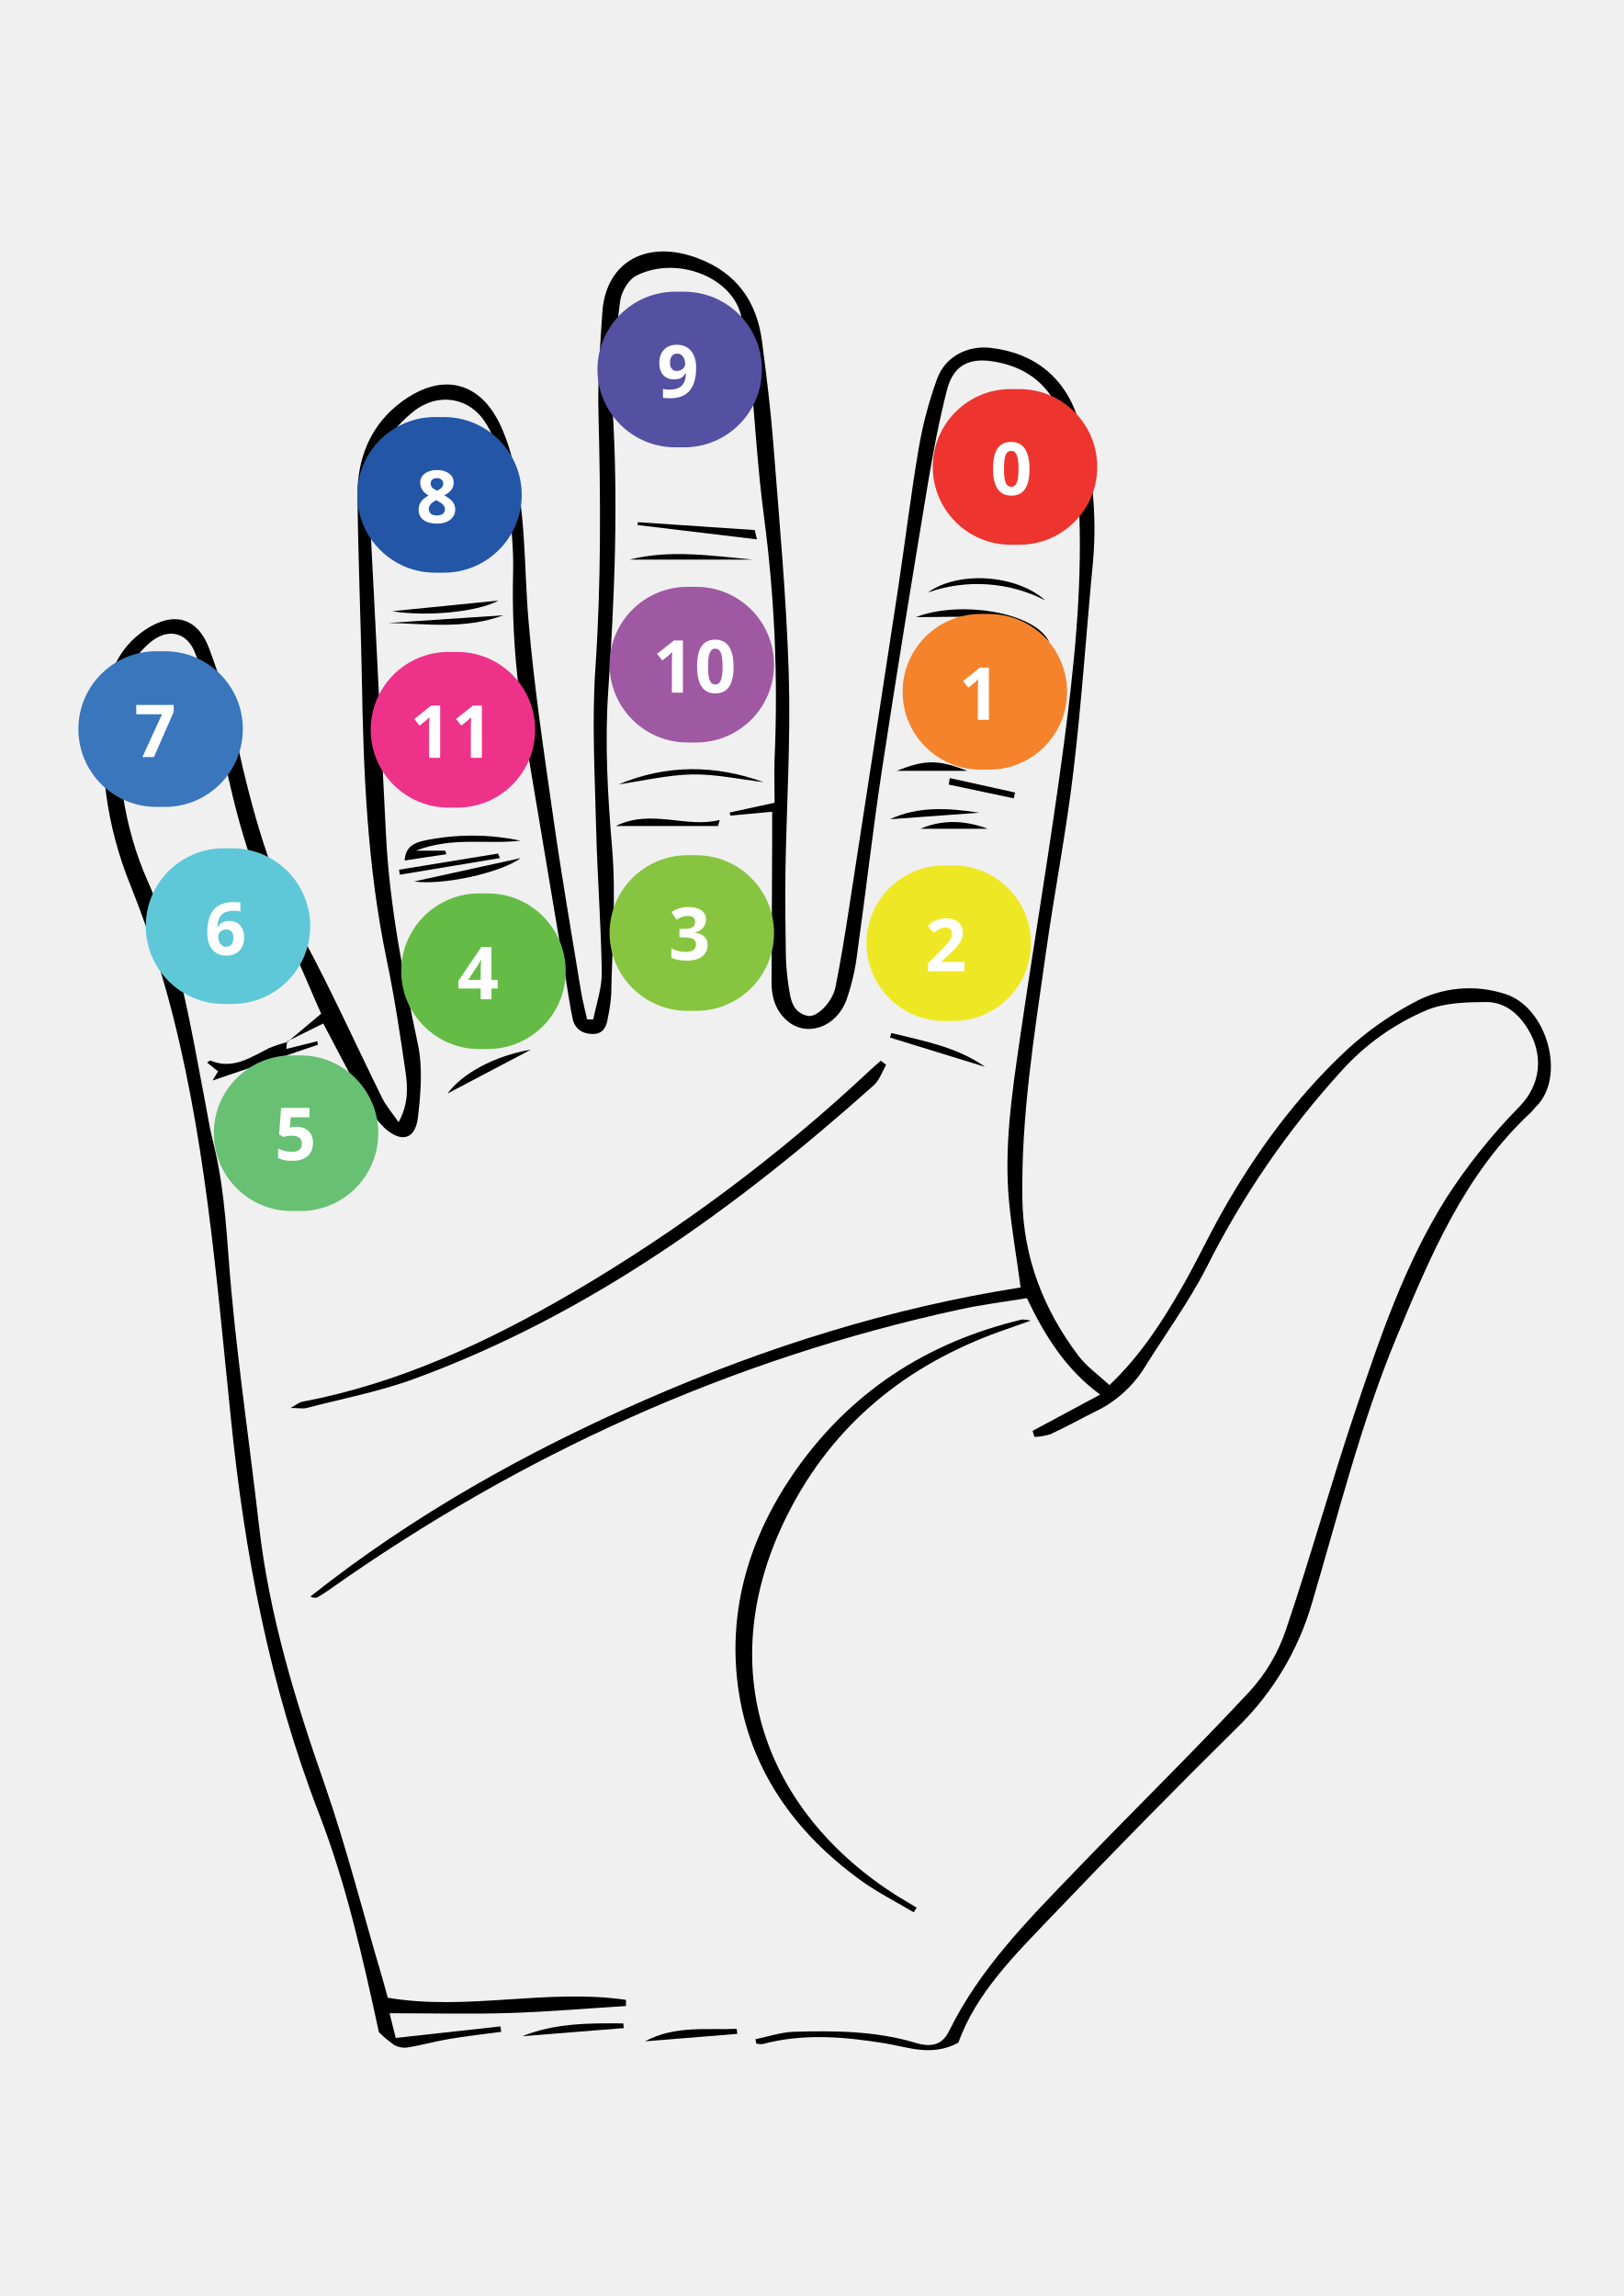
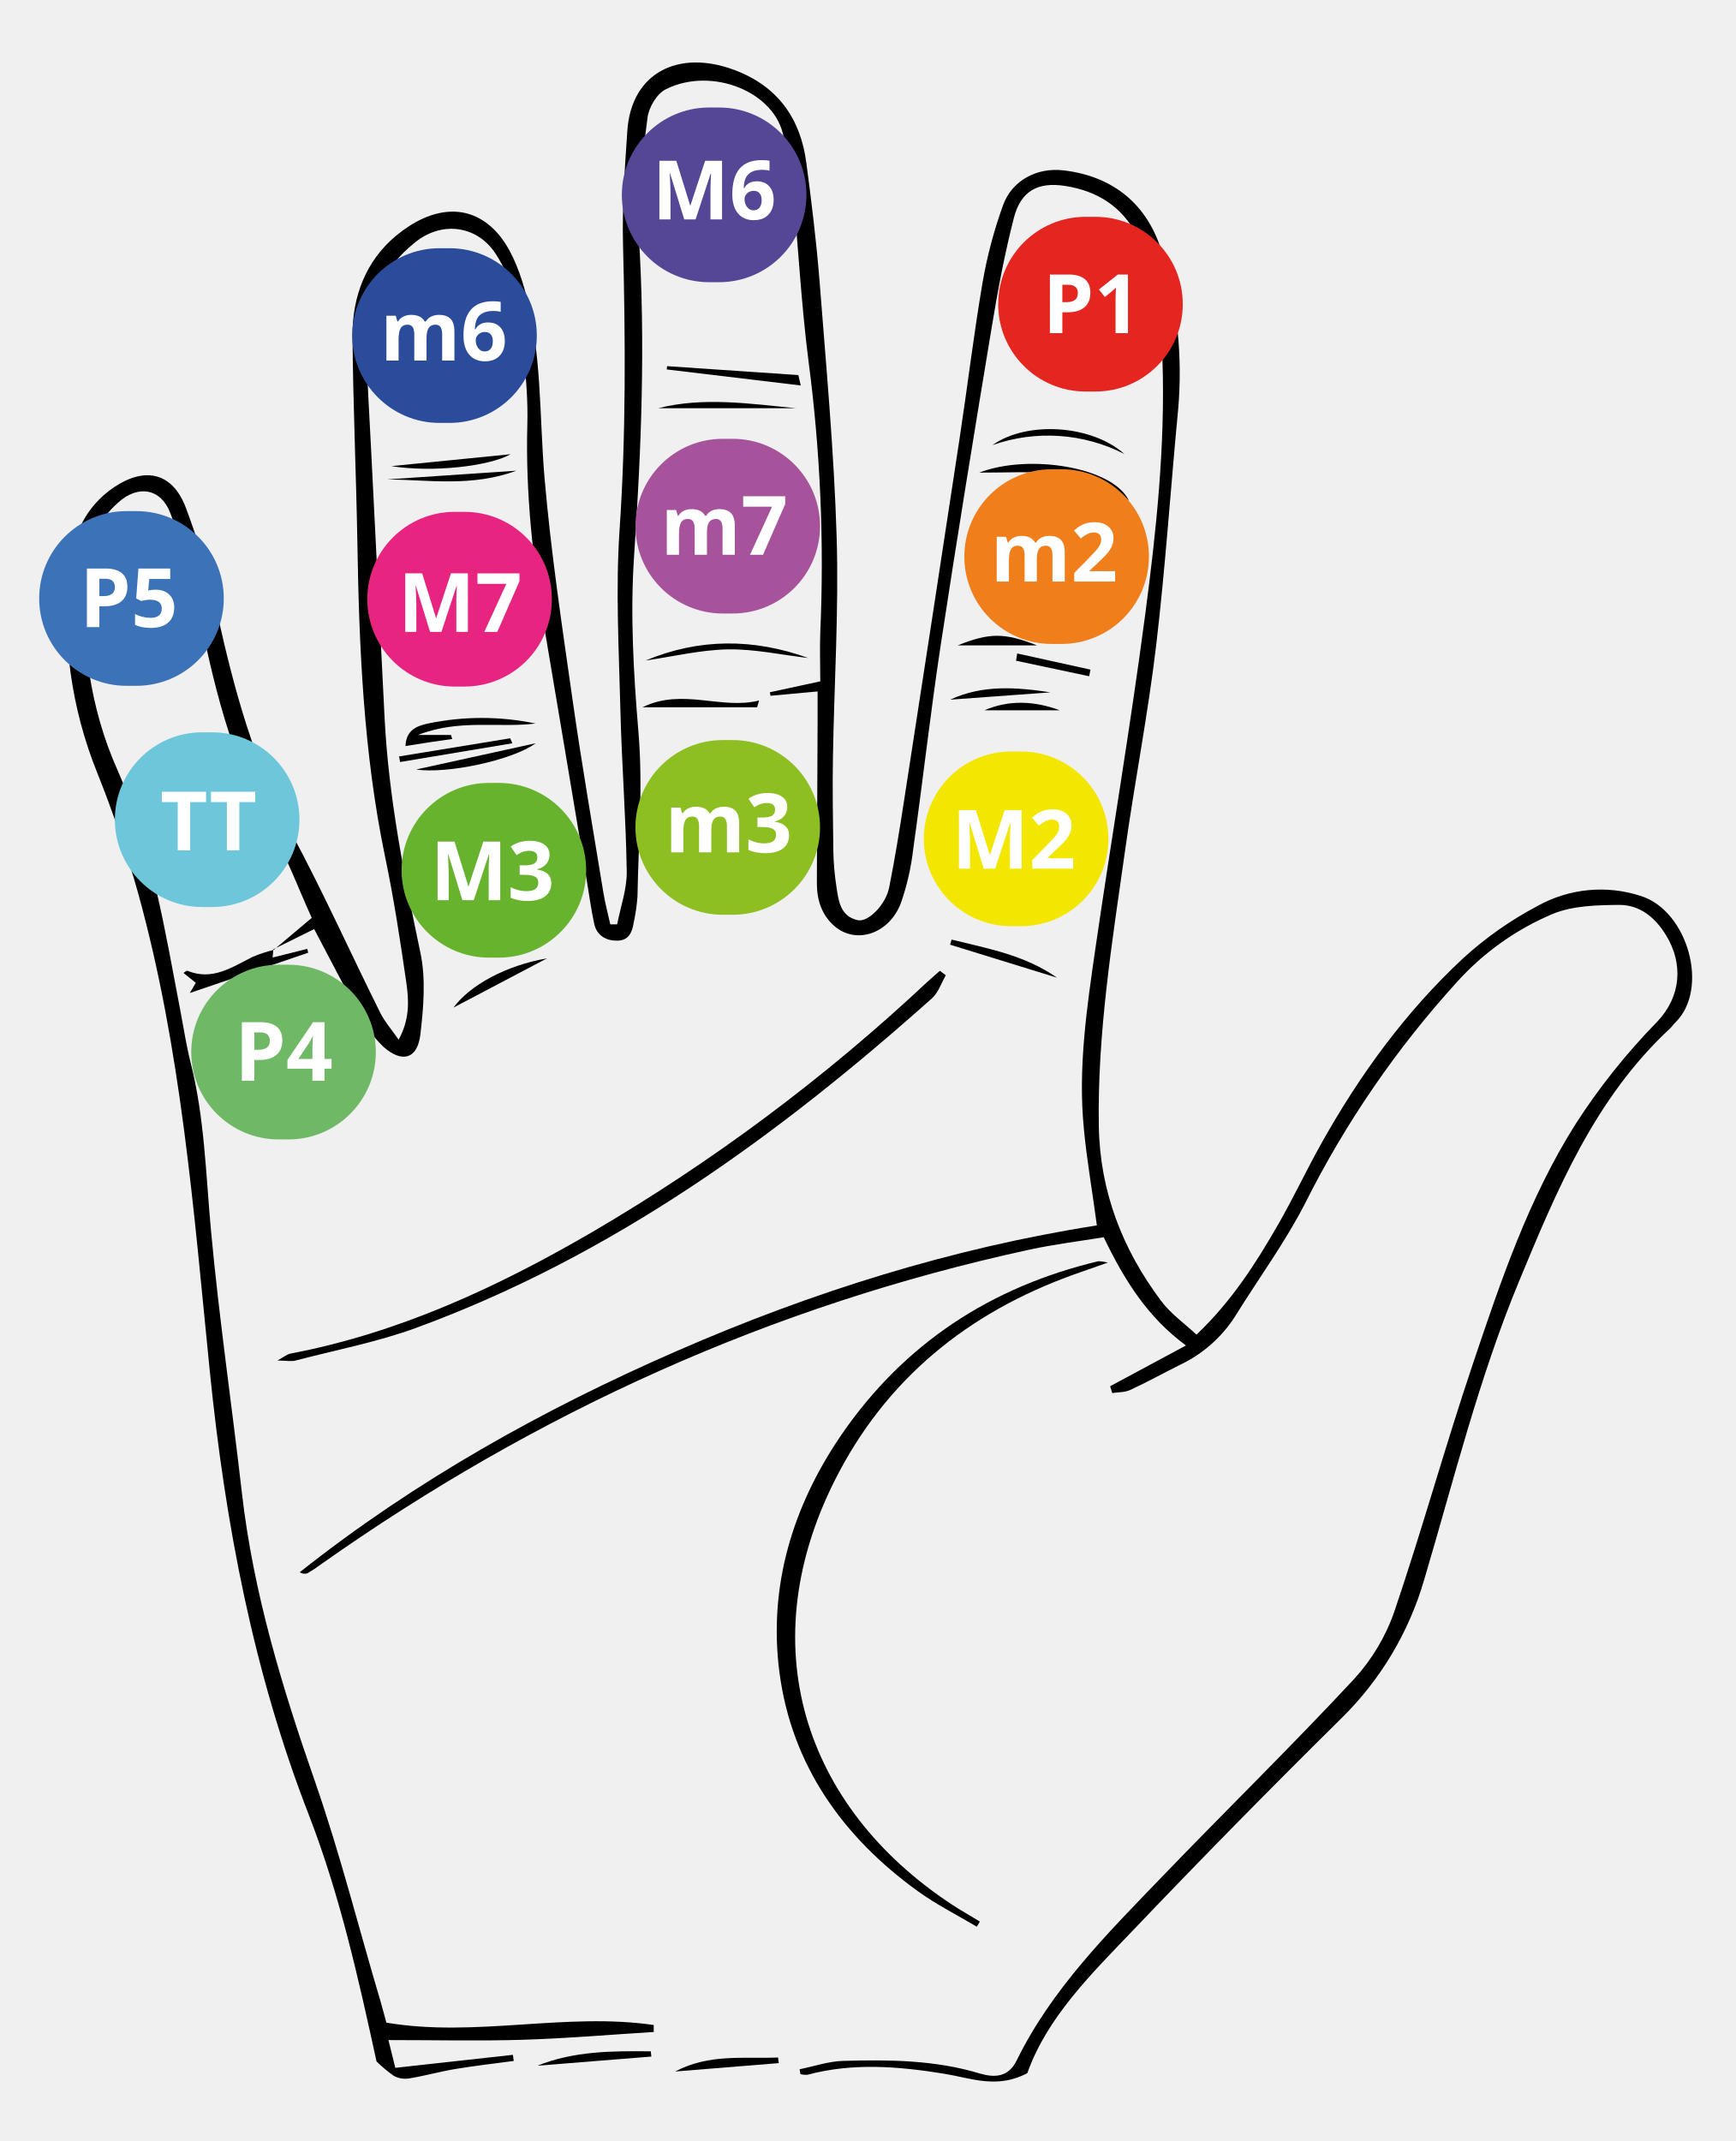
- <svg xmlns="http://www.w3.org/2000/svg" viewBox="0 0 420.94 595.28">
-   <path d="m74.51 270.17 8.75-7.36c-3.11-6.81-5.68-13.81-9.35-20.25-9.46-16.49-13.56-34.57-17.23-52.9a133 133 0 0 0 -6.08-20.3c-2.14-5.74-7.46-6.68-12.11-2.42a22.86 22.86 0 0 0 -7.73 16.26c-.67 15.64 1.15 30.93 7.58 45.37 8 17.92 11 37.09 14.65 56.13.73 3.85 1.33 7.73 2.29 11.52 3.22 12.78 3.5 25.78 4.72 38.78 1.87 20.23 4.84 40.35 7.14 60.55 2.63 23.13 9.34 45.14 17 67.05 5.74 16.52 10 33.55 15 50.35.47 1.6.88 3.22 1.38 5 20.57 3.48 41.28-2.44 61.74.55v1.6c-10.07.63-20.12 1.49-30.2 1.81s-20.09.06-31.08.06l1.6 6.41 27.15-3 .19 1.41c-4.47.6-9 1.1-13.42 1.84-3.6.6-7.12 1.6-10.72 2.2a5.72 5.72 0 0 1 -3.55-.6 30.55 30.55 0 0 1 -4-3.34c-4.21-19.33-8.46-38.39-15.56-56.74-12.79-33.1-19.32-67.57-22.86-102.83-3.81-36.99-6.67-74.26-16.69-110.38a272.7 272.7 0 0 0 -9.33-27.49 97.29 97.29 0 0 1 -6.53-47.68c.84-7.45 3.76-14 10.3-18.43 7.24-4.89 13.56-3.41 16.63 4.72a180 180 0 0 1 7.29 24.61c3.88 17.53 8.58 34.65 17.16 50.63 7.36 13.61 13.66 27.7 20.53 41.59 1 1.92 2.44 3.58 4.16 6.06 2.59-4.77 2.37-9 1.79-13.08-1.41-9.77-2.9-19.56-4.92-29.22-5-24.07-6-48.46-6.4-72.93-.29-15.85-1-31.7-1.13-47.56 0-8.91 3.07-17.06 10-22.85 8.06-6.72 16.74-7.82 23.11-1.08 3.24 3.44 5.24 8.52 6.58 13.2 4.1 14.3 3.41 29.17 4.67 43.83 1.47 17.25 4.07 34.41 6.52 51.56 2.1 14.76 4.66 29.46 7.06 44.19.4 2.45 1.06 4.86 1.59 7.29h1.6c.78-4.07 2.26-8.15 2.2-12.21-.19-12.48-1.17-25-1.47-37.44-.34-13.8-1.12-27.67-.19-41.4 1.5-22 1.37-44 .8-66-.22-8.74.4-17.51 1-26.24.91-13.43 11.86-19.01 24.86-14.01 9.9 3.74 15.17 11.15 16.52 21.41 1.16 8.88 2.26 17.77 2.95 26.7 1.54 19.89 3.39 39.79 4 59.72.52 17-.58 34-.86 51-.11 7.09 0 14.19.09 21.28a61.6 61.6 0 0 0 .69 8.36c.51 3.28.83 6.95 4.93 7.91 2.4.56 6.49-3.56 7.27-7.51 1.32-6.58 2.39-13.21 3.42-19.85q6.48-42 12.88-84c1.81-12 3.25-24 5.3-36a104.14 104.14 0 0 1 4.72-17.77c2.08-5.79 7.87-8.74 13.87-8.06 11.61 1.32 19.71 8 22.91 19.24a97 97 0 0 1 3.66 36c-1.74 18.2-2.94 36.46-5.1 54.6-1.87 15.73-4.92 31.31-7.13 47-3 21.24-6.47 42.44-6.09 64 .26 15.1 5.49 28.45 14.45 40.38 2.17 2.89 5.28 5.07 8.11 7.71 8.16-7.77 13.76-16.56 18.94-25.61 3.52-6.15 6.54-12.59 10-18.77 8.81-15.71 19.36-30.18 32.54-42.48a83 83 0 0 1 17.29-12.26 29.93 29.93 0 0 1 23.8-2.3c10.89 3.39 16 21.57 7.91 29.32-.4.39-.69.89-1.1 1.27-17.37 16.1-26.13 37.24-35 58.53-9.25 22.31-15 45.67-21.84 68.7a73.61 73.61 0 0 1 -19.25 32.22q-24.3 24-47.87 48.71c-9.77 10.22-20 20.25-24.57 33.15-6.94 3.72-13.05 1.13-19.15.15-10.58-1.71-21.1-2.6-31.63.22a5.06 5.06 0 0 1 -1.62-.14l-.2-1.13c3.34-.67 6.67-1.83 10-1.93 10.63-.3 21.27-.22 31.62 2.91 3.43 1 6.6.89 8.52-3 8.1-16.56 21-29.37 33.54-42.41 14.75-15.34 30-30.23 44.46-45.79a44.61 44.61 0 0 0 9.28-15.68c6.42-18.88 11.71-38.14 18.07-57 6.42-19.06 12.83-38.16 23.72-55.39a149.5 149.5 0 0 1 18.95-23.62c5.53-5.77 6.13-13.37 2.07-20-2.5-4.09-6.05-7-10.82-7-5.14.05-10.69.17-15.32 2.07a62.28 62.28 0 0 0 -22.18 15.78 226.85 226.85 0 0 0 -35 51c-4.65 9.08-10.78 17.4-16.17 26.11a30.63 30.63 0 0 1 -12.82 11.31c-3.83 1.91-7.59 4-11.47 5.79a15.87 15.87 0 0 1 -4.14.7l-.48-1.57c5.65-3 11.3-6.08 17.52-9.41-8.8-6.46-14.21-15-19-25-5.58.92-11.45 1.64-17.19 2.88-59.5 12.9-113.8 37.54-163.47 72.59a33.25 33.25 0 0 1 -3.28 2.11 2 2 0 0 1 -1.77-.24c26.64-21.12 56-37.53 87.09-51.11s63.45-23.75 97-29c-1-7.63-2.31-14.92-3-22.27-1.32-14.05.74-27.95 2.75-41.79 3.73-25.64 8.09-51.21 11.48-76.9 2.58-19.6 4.68-39.3 4-59.15-.34-9.93-1.21-19.76-6-28.78-3.5-6.63-9.21-10.09-16.43-11.21-6.34-1-10.29 1.16-11.89 7.4-2.07 8.1-3.63 16.34-5 24.6-4.08 24.64-8.12 49.3-11.87 74-2.38 15.67-4.14 31.44-6.35 47.13a58.08 58.08 0 0 1 -2.86 12.49c-2.7 7.11-10.27 9.63-15.29 5.38-3-2.55-4.13-6.11-4.11-10q.08-18.75.17-37.51c0-2 0-4 0-6.73l-10.88 1-.13-.8 11.63-2.53c0-3.62-.13-7.49 0-11.34a358.56 358.56 0 0 0 -2.71-62.56c-1.81-13.48-2.47-27.12-3.82-40.67-.37-3.69-1.42-7.31-2-11-1.84-10.56-16.68-16.44-27.26-11.12-2.06 1-3.95 4.23-4.24 6.64-1.11 9-2.57 18.23-2 27.24 1.56 24.68.58 49.24-1.09 73.84-.92 13.58-.14 27.13 1 40.73 1.07 12.58 0 25.34-.23 38a45.22 45.22 0 0 1 -.88 6.08c-.34 2.19-1.16 4.06-3.75 4.11s-4.77-1.16-5.36-3.92c-.74-3.46-1.21-7-1.8-10.47q-4.89-29.24-9.8-58.46c-2.6-15.3-4.26-30.7-3.85-46.22.29-10.75-1.44-21.19-3.78-31.57a25.94 25.94 0 0 0 -3.26-7.67c-4.19-6.85-12.46-8.13-18.8-3.07-8 6.4-11.64 14.85-11.31 25 .25 7.65.72 15.29 1.1 22.93q1.56 31 3.12 62.06c.94 18.31 4.49 36.2 8.27 54.1 1.27 6.05.73 12.65 0 18.89-.65 5.66-4.18 6.72-8.52 2.9a27.27 27.27 0 0 1 -5.3-7.11c-3.71-6.64-7.17-13.42-10.72-20.11l-9.45 4.68z" />
-   <path d="m236.85 495.79c-4.53-2.7-9.29-5.09-13.56-8.16-17.37-12.53-29.17-29.1-32-50.47-2.62-19.93 3-38.49 14.36-55.07 14.52-21.09 34.54-34.09 59.35-40a10.19 10.19 0 0 1 2.19.31c-3.2 1.13-5.48 1.92-7.75 2.73-24.56 8.78-43.57 24.18-55.34 47.65-19.85 39.54-5.94 77 28.53 98.82 1.64 1 3.31 2 5 3z" />
-   <path d="m229.7 276.05c-1 1.79-1.72 4-3.19 5.32-35.56 31.75-73.77 59.47-119 76.07-9 3.32-18.64 5.16-28 7.6-1 .27-2.18 0-4.2 0 1.52-.83 2.22-1.45 3-1.6 25.08-4.77 47.85-15.36 69.69-28.07a432.28 432.28 0 0 0 77.43-57.78c.94-.88 1.92-1.71 2.89-2.57z" />
-   <path d="m74.4 270.06-.17 1.9 8-2 .22.89-27.35 9.29 1.43-2.36-2.85-2.28c.44-.27.73-.58.88-.52 5.79 2.41 10.34-.81 15.12-3.2a34.33 34.33 0 0 1 4.87-1.62z" />
-   <path d="m107.8 220.55h7.62l.29.93c-1.76.26-3.52.5-5.27.77s-3.67.57-5.53.86c.16-3.5 2.32-4.59 5.2-5.2a60.56 60.56 0 0 1 24.83.05c-8.63 1.04-17.53-1.13-27.14 2.59z" />
-   <path d="m237.42 160c11.45-4.43 31-1.32 34.6 6.53-5.22-5.72-11.12-6.14-16.91-6.46s-11.37-.07-17.69-.07z" />
-   <path d="m165.33 135.38 30.32 2.05.56 2.41-30.92-3.71z" />
-   <path d="m163.22 145.09c10.4-2.66 21.16-1 31.92 0z" />
-   <path d="m160.36 203.36c12.39-5.16 24.94-5.13 37.58-.58-6.17-.72-12.35-2.09-18.51-2-6.37.13-12.72 1.67-19.07 2.58z" />
-   <path d="m100.69 161.52 29.82-2c-10.28 3.77-20.12 2.13-29.82 2z" />
-   <path d="m161.69 525.82-26.32 2.11c8.49-3.4 17.34-3.42 26.2-3.32z" />
-   <path d="m271 155.67a38.67 38.67 0 0 0 -30.47-2.06c7.96-5.68 22.89-4.68 30.47 2.06z" />
-   <path d="m255.37 276.61-24.67-7.61.36-1.17c8.37 2.06 16.94 3.58 24.31 8.78z" />
-   <path d="m107.38 228.53 27.62-6.06c-5.4 3.95-20.56 7.13-27.62 6.06z" />
-   <path d="m137.61 272.14-21.61 11.38c3.88-5.23 12.13-9.75 21.61-11.38z" />
-   <path d="m101.64 158.47 27.56-2.76c-5.02 2.81-18.08 4.29-27.56 2.76z" />
-   <path d="m167.18 529.25c7.95-4.21 16-2.88 23.78-3.24l.16 1.31z" />
-   <path d="m230.71 212.4c7.45-3.47 15.28-2.89 23.17-1.69z" />
-   <path d="m186.13 214.15h-26.48c9.24-4.53 18.2.65 26.92-1.56z" />
-   <path d="m129.6 222.47-25.93 4.31-.23-1.29 25.66-4.19z" />
-   <path d="m232.44 199.86c7.27-2.9 10.71-3 18.31 0z" />
-   <path d="m246.2 201.73 16.91 3.74-.29 1.52-16.88-3.57z" />
-   <path d="m238.61 214.87c5.78-2.48 11.59-2.18 17.43 0z" />
-   <rect fill="#ee342e" height="40.35" rx="20.18" width="42.63" x="241.8" y="100.88" />
-   <text fill="#fff" font-family="OpenSans-Bold, Open Sans" font-size="18.95" font-weight="700" transform="translate(256.73 128.32)">0</text>
-   <rect fill="#f5832b" height="40.35" rx="20.18" width="42.63" x="233.98" y="159.19" />
-   <text fill="#fff" font-family="OpenSans-Bold, Open Sans" font-size="18.95" font-weight="700" transform="translate(248.52 186.63)">1</text>
-   <rect fill="#eee824" height="40.35" rx="20.18" width="42.63" x="224.62" y="224.37" />
-   <text fill="#fff" font-family="OpenSans-Bold, Open Sans" font-size="18.95" font-weight="700" transform="translate(239.77 251.81)">2</text>
-   <rect fill="#87c540" height="40.35" rx="20.18" width="42.63" x="158.02" y="221.73" />
-   <text fill="#fff" font-family="OpenSans-Bold, Open Sans" font-size="18.95" font-weight="700" transform="translate(173.33 248.88)">3</text>
-   <rect fill="#64bc46" height="40.35" rx="20.18" width="42.63" x="104.01" y="231.63" />
-   <text fill="#fff" font-family="OpenSans-Bold, Open Sans" font-size="18.95" font-weight="700" transform="translate(118.51 259.08)">4</text>
-   <rect fill="#68c073" height="40.35" rx="20.18" width="42.63" x="55.43" y="273.63" />
-   <text fill="#fff" font-family="OpenSans-Bold, Open Sans" font-size="18.95" font-weight="700" transform="translate(71.17 300.78)">5</text>
-   <rect fill="#5ec8d8" height="40.35" rx="20.18" width="42.63" x="37.79" y="219.94" />
-   <text fill="#fff" font-family="OpenSans-Bold, Open Sans" font-size="18.95" font-weight="700" transform="translate(53.06 247.57)">6</text>
-   <rect fill="#3976bb" height="40.35" rx="20.18" width="42.63" x="20.32" y="168.85" />
-   <text fill="#fff" font-family="OpenSans-Bold, Open Sans" font-size="18.95" font-weight="700" transform="translate(34.81 196.29)">7</text>
-   <rect fill="#2356a7" height="40.35" rx="20.18" width="42.63" x="92.61" y="108.13" />
-   <text fill="#fff" font-family="OpenSans-Bold, Open Sans" font-size="18.95" font-weight="700" transform="translate(107.85 135.57)">8</text>
-   <rect fill="#5450a2" height="40.35" rx="20.18" width="42.63" x="154.88" y="75.63" />
-   <text fill="#fff" font-family="OpenSans-Bold, Open Sans" font-size="18.95" font-weight="700" transform="translate(170.3 103.07)">9</text>
-   <rect fill="#9f59a3" height="40.35" rx="20.18" width="42.63" x="158.02" y="152.15" />
-   <text fill="#fff" font-family="OpenSans-Bold, Open Sans" font-size="18.95" font-weight="700" transform="translate(169.2 179.59)">10</text>
-   <rect fill="#ee328a" height="40.35" rx="20.18" width="42.63" x="96.09" y="169.03" />
-   <text fill="#fff" font-family="OpenSans-Bold, Open Sans" font-size="18.95" font-weight="700" transform="translate(106.27 196.47)">11</text>
+ <svg xmlns="http://www.w3.org/2000/svg" id="Layer_1" data-name="Layer 1" viewBox="0 0 400.82 494.5">
+   <defs>
+     <style>.cls-1{fill:#e52620;}.cls-2{font-size:18.95px;fill:#fff;font-family:OpenSans-Bold, Open Sans;font-weight:700;}.cls-3{fill:#f07e1b;}.cls-4{fill:#f3e600;}.cls-5{fill:#8ebf22;}.cls-6{fill:#67b32e;}.cls-7{fill:#6fb966;}.cls-8{fill:#6dc6d9;}.cls-9{fill:#3b72b8;}.cls-10{fill:#2b4b9b;}.cls-11{fill:#564696;}.cls-12{fill:#a6539b;}.cls-13{fill:#e72580;}</style>
+   </defs>
+   <g id="KzPyu6">
+     <path d="M63.25,219.37,72,212c-3.1-6.82-5.67-13.85-9.34-20.26-9.46-16.48-13.57-34.56-17.24-52.9a134,134,0,0,0-6.07-20.29c-2.14-5.75-7.47-6.69-12.12-2.42a22.92,22.92,0,0,0-7.73,16.26c-.66,15.64,1.16,30.93,7.59,45.36,8,17.92,11,37.1,14.65,56.14.73,3.85,1.32,7.73,2.28,11.52,3.23,12.74,3.51,25.8,4.71,38.8,1.86,20.23,4.83,40.35,7.13,60.54,2.64,23.14,9.35,45.15,17,67.05,5.74,16.53,10,33.56,15,50.36.47,1.6.88,3.22,1.37,5,20.57,3.49,41.29-2.43,61.75.55l0,1.61c-10.06.62-20.12,1.49-30.19,1.8s-20.09.07-31.08.07l1.59,6.41,27.16-3,.19,1.41c-4.48.61-9,1.11-13.43,1.85-3.59.6-7.12,1.59-10.71,2.19a5.63,5.63,0,0,1-3.55-.59,30.68,30.68,0,0,1-4-3.34c-4.21-19.33-8.47-38.39-15.56-56.75C58.51,386.3,52,351.84,48.44,316.57c-3.72-37.05-6.56-74.32-16.58-110.43a271.92,271.92,0,0,0-9.34-27.49A97.52,97.52,0,0,1,16,131c.85-7.45,3.77-14,10.3-18.44,7.25-4.88,13.57-3.4,16.63,4.73a180.09,180.09,0,0,1,7.3,24.61c3.87,17.53,8.57,34.64,17.15,50.63C74.68,206.11,81,220.23,87.9,234.08c1,1.93,2.44,3.58,4.17,6.06,2.58-4.76,2.37-9,1.79-13.07-1.41-9.78-2.9-19.56-4.93-29.22-5-24.07-6-48.47-6.4-72.93-.28-15.86-1-31.71-1.12-47.56,0-8.91,3.07-17.07,10-22.86,8.06-6.72,16.74-7.82,23.11-1.07,3.25,3.44,5.24,8.51,6.59,13.2,4.09,14.29,3.41,29.17,4.66,43.83,1.48,17.24,4.08,34.4,6.52,51.55,2.11,14.77,4.66,29.47,7.07,44.19.4,2.45,1.05,4.86,1.59,7.29h1.59c.78-4.07,2.27-8.15,2.21-12.21-.19-12.49-1.17-25-1.47-37.45-.34-13.79-1.12-27.66-.19-41.39,1.5-22,1.36-44,.8-66-.22-8.73.4-17.5,1-26.24.89-13.38,11.81-18.92,24.83-14,9.89,3.74,15.17,11.15,16.51,21.41,1.17,8.87,2.27,17.77,3,26.69,1.54,19.9,3.39,39.8,4,59.73.52,17-.58,34-.86,50.94-.12,7.1,0,14.19.09,21.28a59.79,59.79,0,0,0,.69,8.36c.5,3.29.83,7,4.93,7.92,2.39.56,6.48-3.56,7.27-7.51,1.31-6.58,2.39-13.22,3.41-19.85q6.5-42,12.88-84c1.82-12,3.26-24,5.3-36a106,106,0,0,1,4.72-17.77c2.09-5.79,7.88-8.74,13.87-8.06,11.62,1.31,19.72,8,22.91,19.24a96.6,96.6,0,0,1,3.66,36c-1.74,18.19-2.94,36.45-5.09,54.6-1.87,15.73-4.93,31.31-7.13,47-3,21.24-6.47,42.45-6.1,64,.27,15.09,5.49,28.45,14.45,40.37,2.17,2.89,5.29,5.07,8.11,7.71,8.16-7.76,13.76-16.55,18.95-25.61,3.52-6.15,6.53-12.58,10-18.76,8.81-15.71,19.36-30.19,32.54-42.48a82.74,82.74,0,0,1,17.31-12.18,29.91,29.91,0,0,1,23.79-2.3c10.9,3.38,16,21.57,7.92,29.32-.4.38-.7.88-1.11,1.26-17.37,16.11-26.13,37.24-34.95,58.53-9.24,22.32-15,45.68-21.83,68.7a73.56,73.56,0,0,1-19.25,32.22q-24.3,24-47.87,48.71c-9.78,10.22-20,20.25-24.57,33.15-6.95,3.73-13.06,1.14-19.16.15-10.57-1.71-21.09-2.59-31.62.23a5.06,5.06,0,0,1-1.62-.14l-.2-1.13c3.34-.67,6.67-1.83,10-1.93,10.63-.3,21.26-.23,31.62,2.91,3.43,1,6.6.89,8.51-3,8.11-16.55,21-29.37,33.55-42.41,14.75-15.33,30-30.23,44.46-45.78a44.76,44.76,0,0,0,9.28-15.68c6.41-18.88,11.71-38.14,18.07-57,6.42-19.06,12.83-38.16,23.71-55.39A149.56,149.56,0,0,1,382.72,236c5.53-5.78,6.12-13.37,2.06-20-2.5-4.08-6-7-10.81-7-5.14.05-10.69.17-15.32,2.07a62.37,62.37,0,0,0-22.18,15.77,227.17,227.17,0,0,0-35,51c-4.64,9.08-10.77,17.4-16.16,26.11a30.66,30.66,0,0,1-12.82,11.3c-3.83,1.92-7.59,4-11.48,5.79-1.22.57-2.75.49-4.13.71l-.49-1.58,17.52-9.41c-8.8-6.46-14.2-15-19-25-5.59.92-11.45,1.63-17.2,2.88-59.5,12.9-113.8,37.53-163.47,72.59A33.25,33.25,0,0,1,71,363.38a2,2,0,0,1-1.77-.25c26.64-21.11,56-37.52,87.1-51.1s63.45-23.75,97-29c-1-7.63-2.31-14.93-3-22.28C248.94,246.7,251,232.81,253,219c3.73-25.65,8.09-51.21,11.47-76.9,2.59-19.6,4.69-39.31,4-59.16-.35-9.92-1.22-19.76-6-28.77-3.5-6.63-9.22-10.09-16.44-11.22-6.34-1-10.28,1.16-11.88,7.41-2.07,8.09-3.64,16.34-5,24.59-4.09,24.65-8.13,49.31-11.88,74-2.38,15.67-4.14,31.43-6.35,47.13a58.07,58.07,0,0,1-2.85,12.49c-2.7,7.11-10.28,9.62-15.29,5.38-3-2.56-4.13-6.11-4.12-10q.09-18.76.17-37.51c0-2,0-4,0-6.74l-10.88,1-.14-.81,11.64-2.52c0-3.62-.14-7.49,0-11.35a358.45,358.45,0,0,0-2.71-62.55C185,69.94,184.34,56.31,183,42.76c-.36-3.69-1.41-7.31-2-11-1.79-10.58-16.64-16.46-27.21-11.15-2.06,1-4,4.24-4.25,6.64-1.1,9-2.56,18.23-2,27.25,1.55,24.67.58,49.23-1.09,73.84-.92,13.58-.14,27.12,1,40.73,1.07,12.58,0,25.34-.22,38a45.36,45.36,0,0,1-.88,6.09c-.35,2.19-1.16,4.06-3.75,4.1s-4.78-1.15-5.37-3.92c-.74-3.46-1.21-7-1.79-10.47-3.27-19.48-6.5-39-9.81-58.45-2.59-15.31-4.26-30.7-3.84-46.22.29-10.76-1.44-21.19-3.78-31.57A26.1,26.1,0,0,0,114.72,59c-4.19-6.86-12.46-8.14-18.8-3.07-8,6.4-11.64,14.85-11.31,25,.25,7.64.71,15.28,1.1,22.93q1.55,31,3.12,62.06c.94,18.31,4.49,36.2,8.26,54.1,1.28,6,.74,12.65,0,18.88-.64,5.66-4.18,6.73-8.51,2.9a26.94,26.94,0,0,1-5.3-7.11c-3.72-6.63-7.17-13.41-10.72-20.1l-9.46,4.68Z" />
+     <path d="M225.59,445c-4.54-2.7-9.3-5.09-13.56-8.16-17.37-12.53-29.17-29.11-32-50.48-2.62-19.92,3-38.48,14.36-55.06,14.49-21.06,34.51-34.09,59.27-40a9.79,9.79,0,0,1,2.19.32c-3.19,1.12-5.47,1.91-7.74,2.72-24.56,8.79-43.57,24.19-55.35,47.65-19.84,39.55-5.93,77,28.54,98.83,1.63,1,3.31,2,5,3Z" />
+     <path d="M218.43,225.24c-1,1.8-1.71,4-3.18,5.33-35.57,31.75-73.78,59.46-119,76.07-9,3.32-18.64,5.15-28,7.6-1,.26-2.17,0-4.19,0,1.51-.82,2.22-1.45,3-1.6,25.08-4.77,47.84-15.35,69.69-28.06a432.26,432.26,0,0,0,77.42-57.79c.95-.87,1.93-1.71,2.9-2.56Z" />
+     <path d="M63.13,219.26l-.17,1.9,8-2,.22.89-27.34,9.3L45.23,227l-2.85-2.28c.43-.27.73-.58.87-.52,5.79,2.41,10.34-.82,15.12-3.21a34.85,34.85,0,0,1,4.88-1.61Z" />
+     <path d="M96.54,169.75h7.61l.3.93-5.28.76-5.52.87c.15-3.51,2.31-4.59,5.19-5.2a60.61,60.61,0,0,1,24.84,0C115.05,168.18,106.14,166,96.54,169.75Z" />
+     <path d="M226.16,109.16c11.45-4.42,31-1.31,34.59,6.53-5.22-5.72-11.12-6.13-16.9-6.46S232.47,109.16,226.16,109.16Z" />
+     <path d="M154.07,84.57l30.31,2.06.56,2.4L154,85.33Z" />
+     <path d="M152,94.29c10.4-2.66,21.15-1.05,31.91,0Z" />
+     <path d="M149.09,152.56c12.4-5.17,24.94-5.14,37.59-.58-6.17-.72-12.36-2.09-18.52-2C161.79,150.1,155.45,151.64,149.09,152.56Z" />
+     <path d="M89.42,110.72l29.83-2C109,112.49,99.13,110.85,89.42,110.72Z" />
+     <path d="M150.43,475l-26.32,2.11c8.49-3.41,17.33-3.42,26.19-3.32Z" />
+     <path d="M259.69,104.86a38.71,38.71,0,0,0-30.47-2.06C237.23,97.13,252.15,98.13,259.69,104.86Z" />
+     <path d="M244.11,225.81l-24.68-7.62.36-1.17C228.16,219.08,236.7,220.6,244.11,225.81Z" />
+     <path d="M96.11,177.73l27.63-6.07C118.34,175.61,103.18,178.8,96.11,177.73Z" />
+     <path d="M126.35,221.34l-21.62,11.38C108.61,227.48,116.86,223,126.35,221.34Z" />
+     <path d="M90.38,107.66l27.55-2.75C112.92,107.72,99.86,109.17,90.38,107.66Z" />
+     <path d="M155.92,478.45c8-4.21,16-2.88,23.77-3.24l.17,1.3Z" />
+     <path d="M219.45,161.6c7.45-3.47,15.27-2.9,23.16-1.69Z" />
+     <path d="M174.86,163.35H148.39c9.24-4.53,18.2.65,26.92-1.56Z" />
+     <path d="M118.33,171.67,92.41,176l-.24-1.29,25.66-4.19Z" />
+     <path d="M221.18,149.06c7.27-2.9,10.71-3,18.31,0Z" />
+     <path d="M234.93,150.93l16.92,3.73-.3,1.53-16.88-3.58Z" />
+     <path d="M227.34,164.06c5.78-2.48,11.6-2.17,17.44,0Z" />
+   </g>
+   <rect class="cls-1" x="230.54" y="50.08" width="42.63" height="40.35" rx="20.18" />
+   <text class="cls-2" transform="translate(240.78 76.94)">P1</text>
+   <rect class="cls-3" x="222.72" y="108.38" width="42.63" height="40.35" rx="20.18" />
+   <text class="cls-2" transform="translate(228.72 134.32)">m2</text>
+   <rect class="cls-4" x="213.36" y="173.57" width="42.63" height="40.35" rx="20.18" />
+   <text class="cls-2" transform="translate(219.77 200.64)">M2</text>
+   <rect class="cls-5" x="146.76" y="170.93" width="42.63" height="40.35" rx="20.18" />
+   <text class="cls-2" transform="translate(153.53 196.87)">m3</text>
+   <rect class="cls-6" x="92.75" y="180.83" width="42.63" height="40.35" rx="20.18" />
+   <text class="cls-2" transform="translate(99.36 207.91)">M3</text>
+   <rect class="cls-7" x="44.17" y="222.82" width="42.63" height="40.35" rx="20.18" />
+   <text class="cls-2" transform="translate(54.16 249.62)">P4</text>
+   <rect class="cls-8" x="26.53" y="169.14" width="42.63" height="40.35" rx="20.18" />
+   <text class="cls-2" transform="translate(37 196.4)">TT</text>
+   <rect class="cls-9" x="9.05" y="118.05" width="42.63" height="40.35" rx="20.18" />
+   <text class="cls-2" transform="translate(18.37 144.84)">P5</text>
+   <rect class="cls-10" x="81.35" y="57.33" width="42.63" height="40.35" rx="20.18" />
+   <text class="cls-2" transform="translate(87.76 83.27)">m6</text>
+   <rect class="cls-11" x="143.62" y="24.83" width="42.63" height="40.35" rx="20.18" />
+   <text class="cls-2" transform="translate(150.59 50.67)">M6</text>
+   <rect class="cls-12" x="146.76" y="101.35" width="42.63" height="40.35" rx="20.18" />
+   <text class="cls-2" transform="translate(152.52 128.14)">m7</text>
+   <rect class="cls-13" x="84.83" y="118.22" width="42.63" height="40.35" rx="20.18" />
+   <text class="cls-2" transform="translate(91.89 145.95)">M7</text>
</svg>
